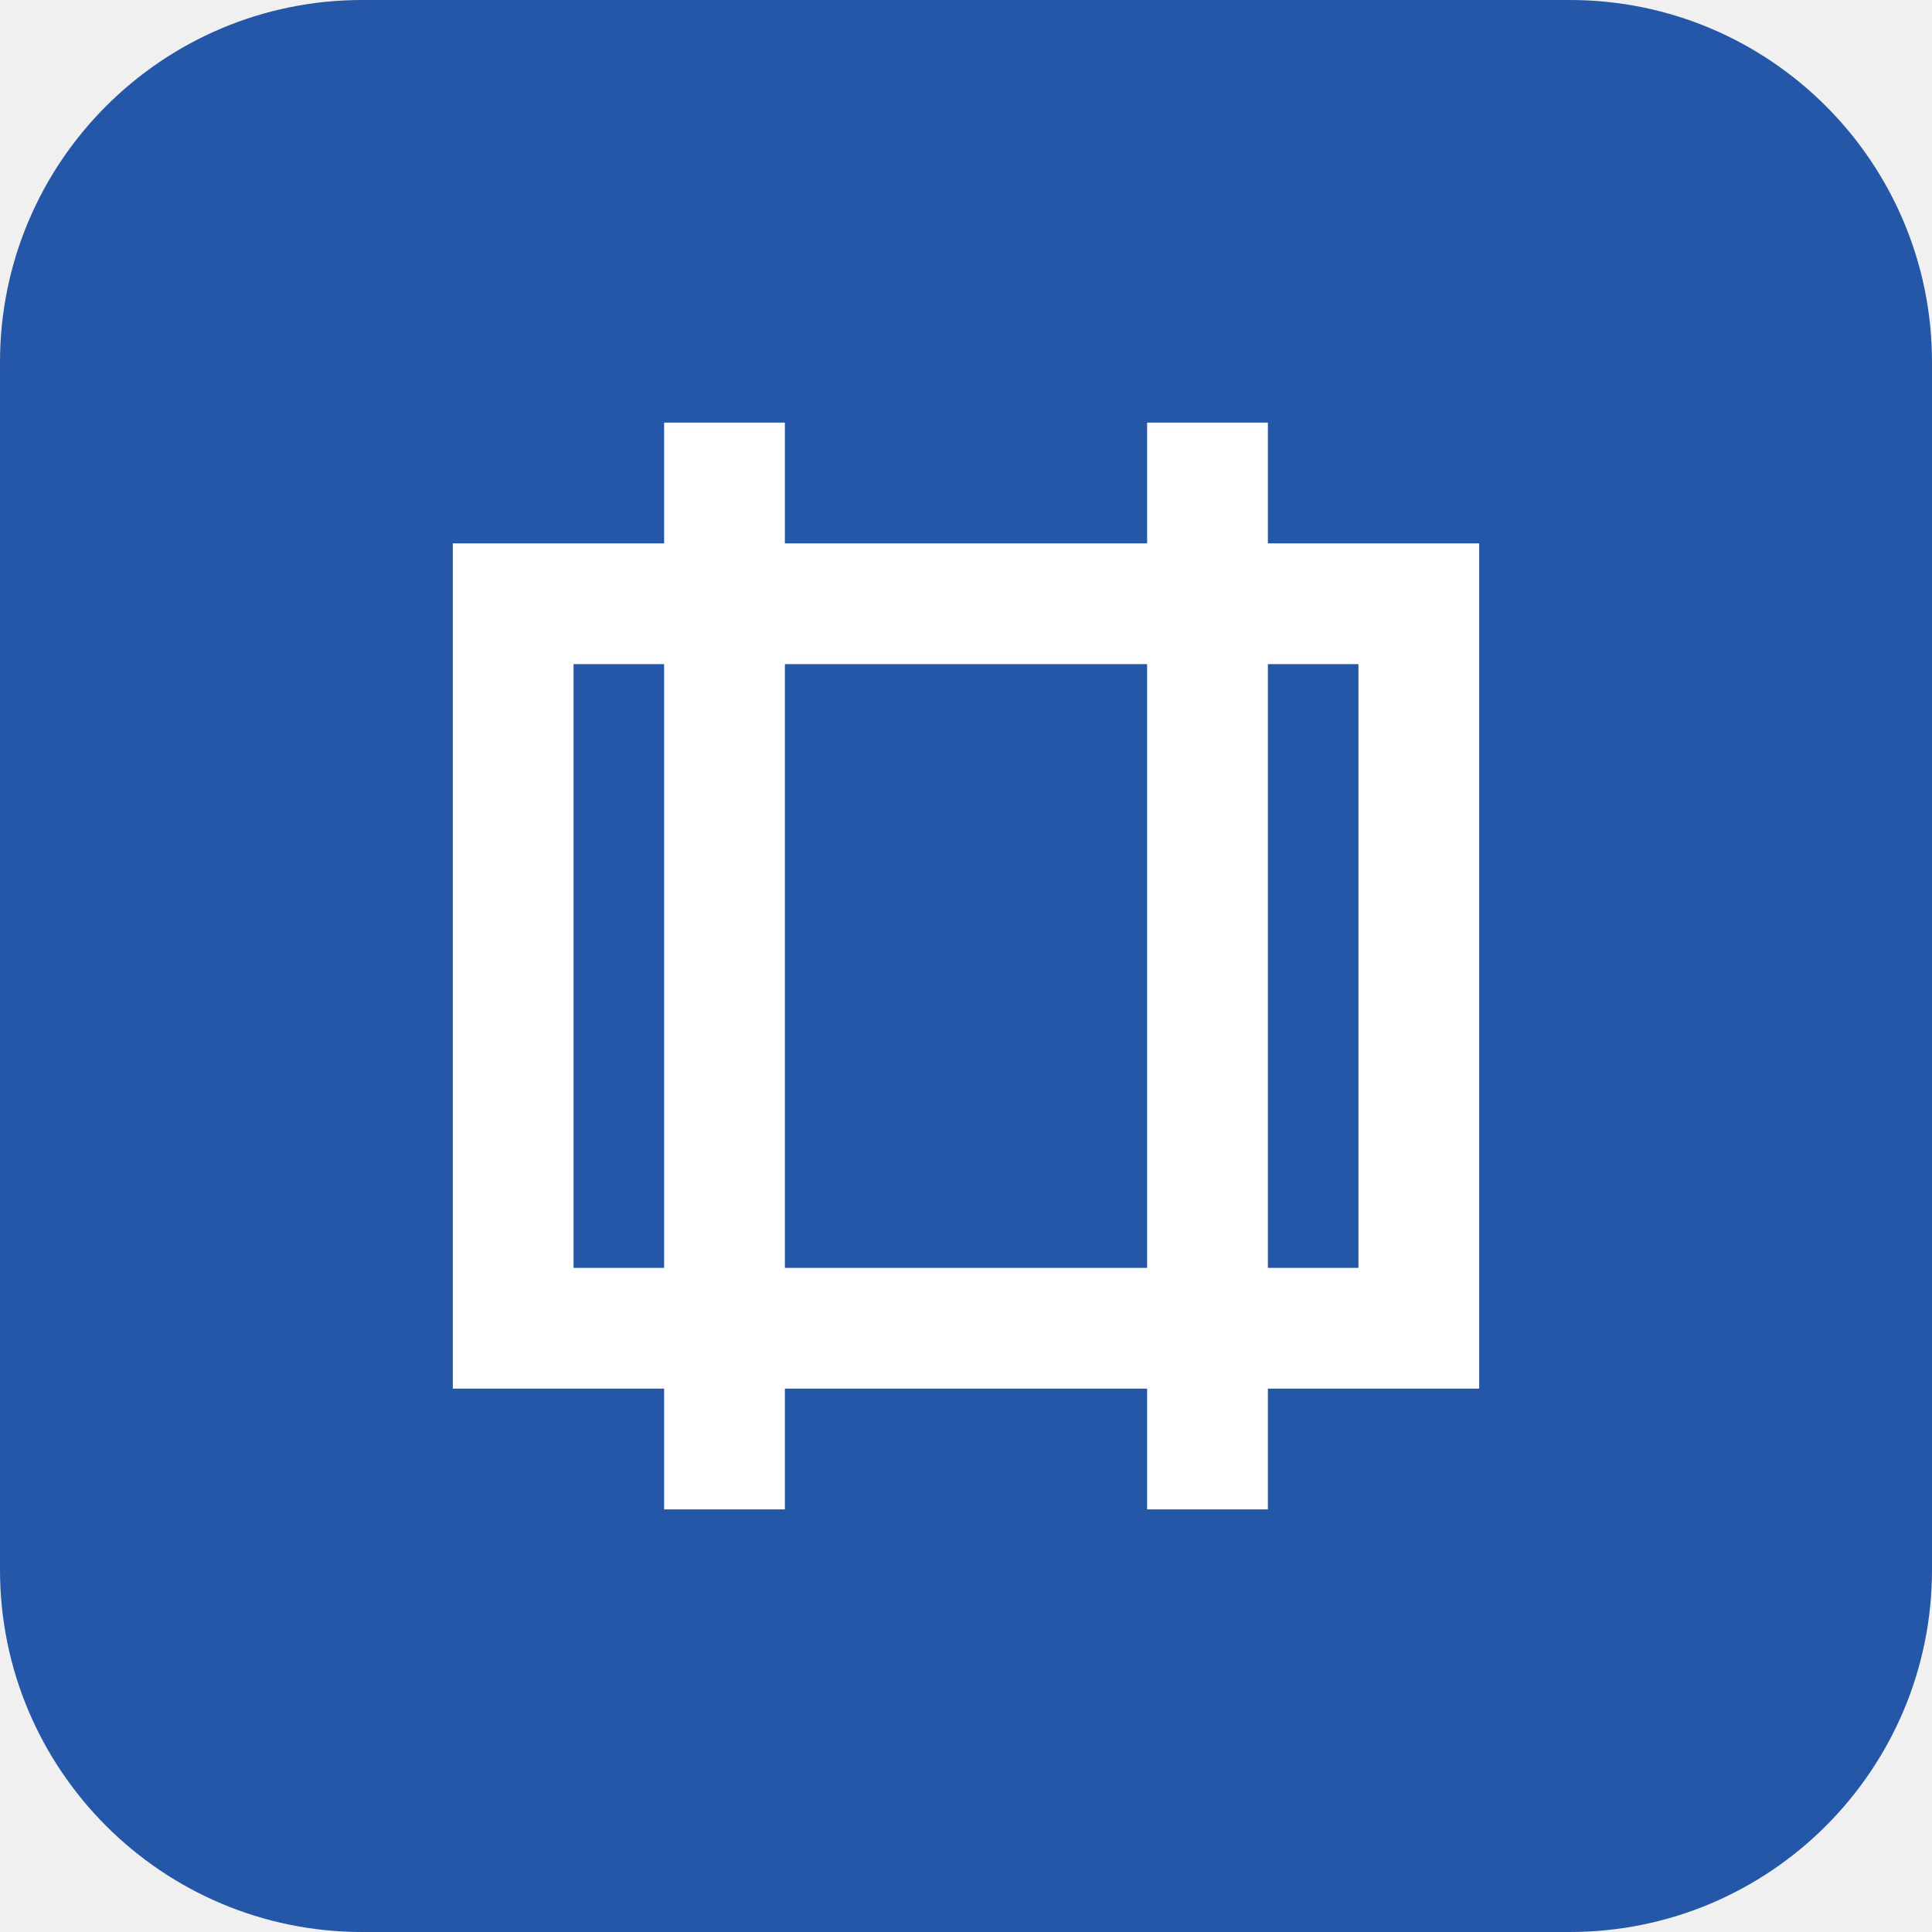
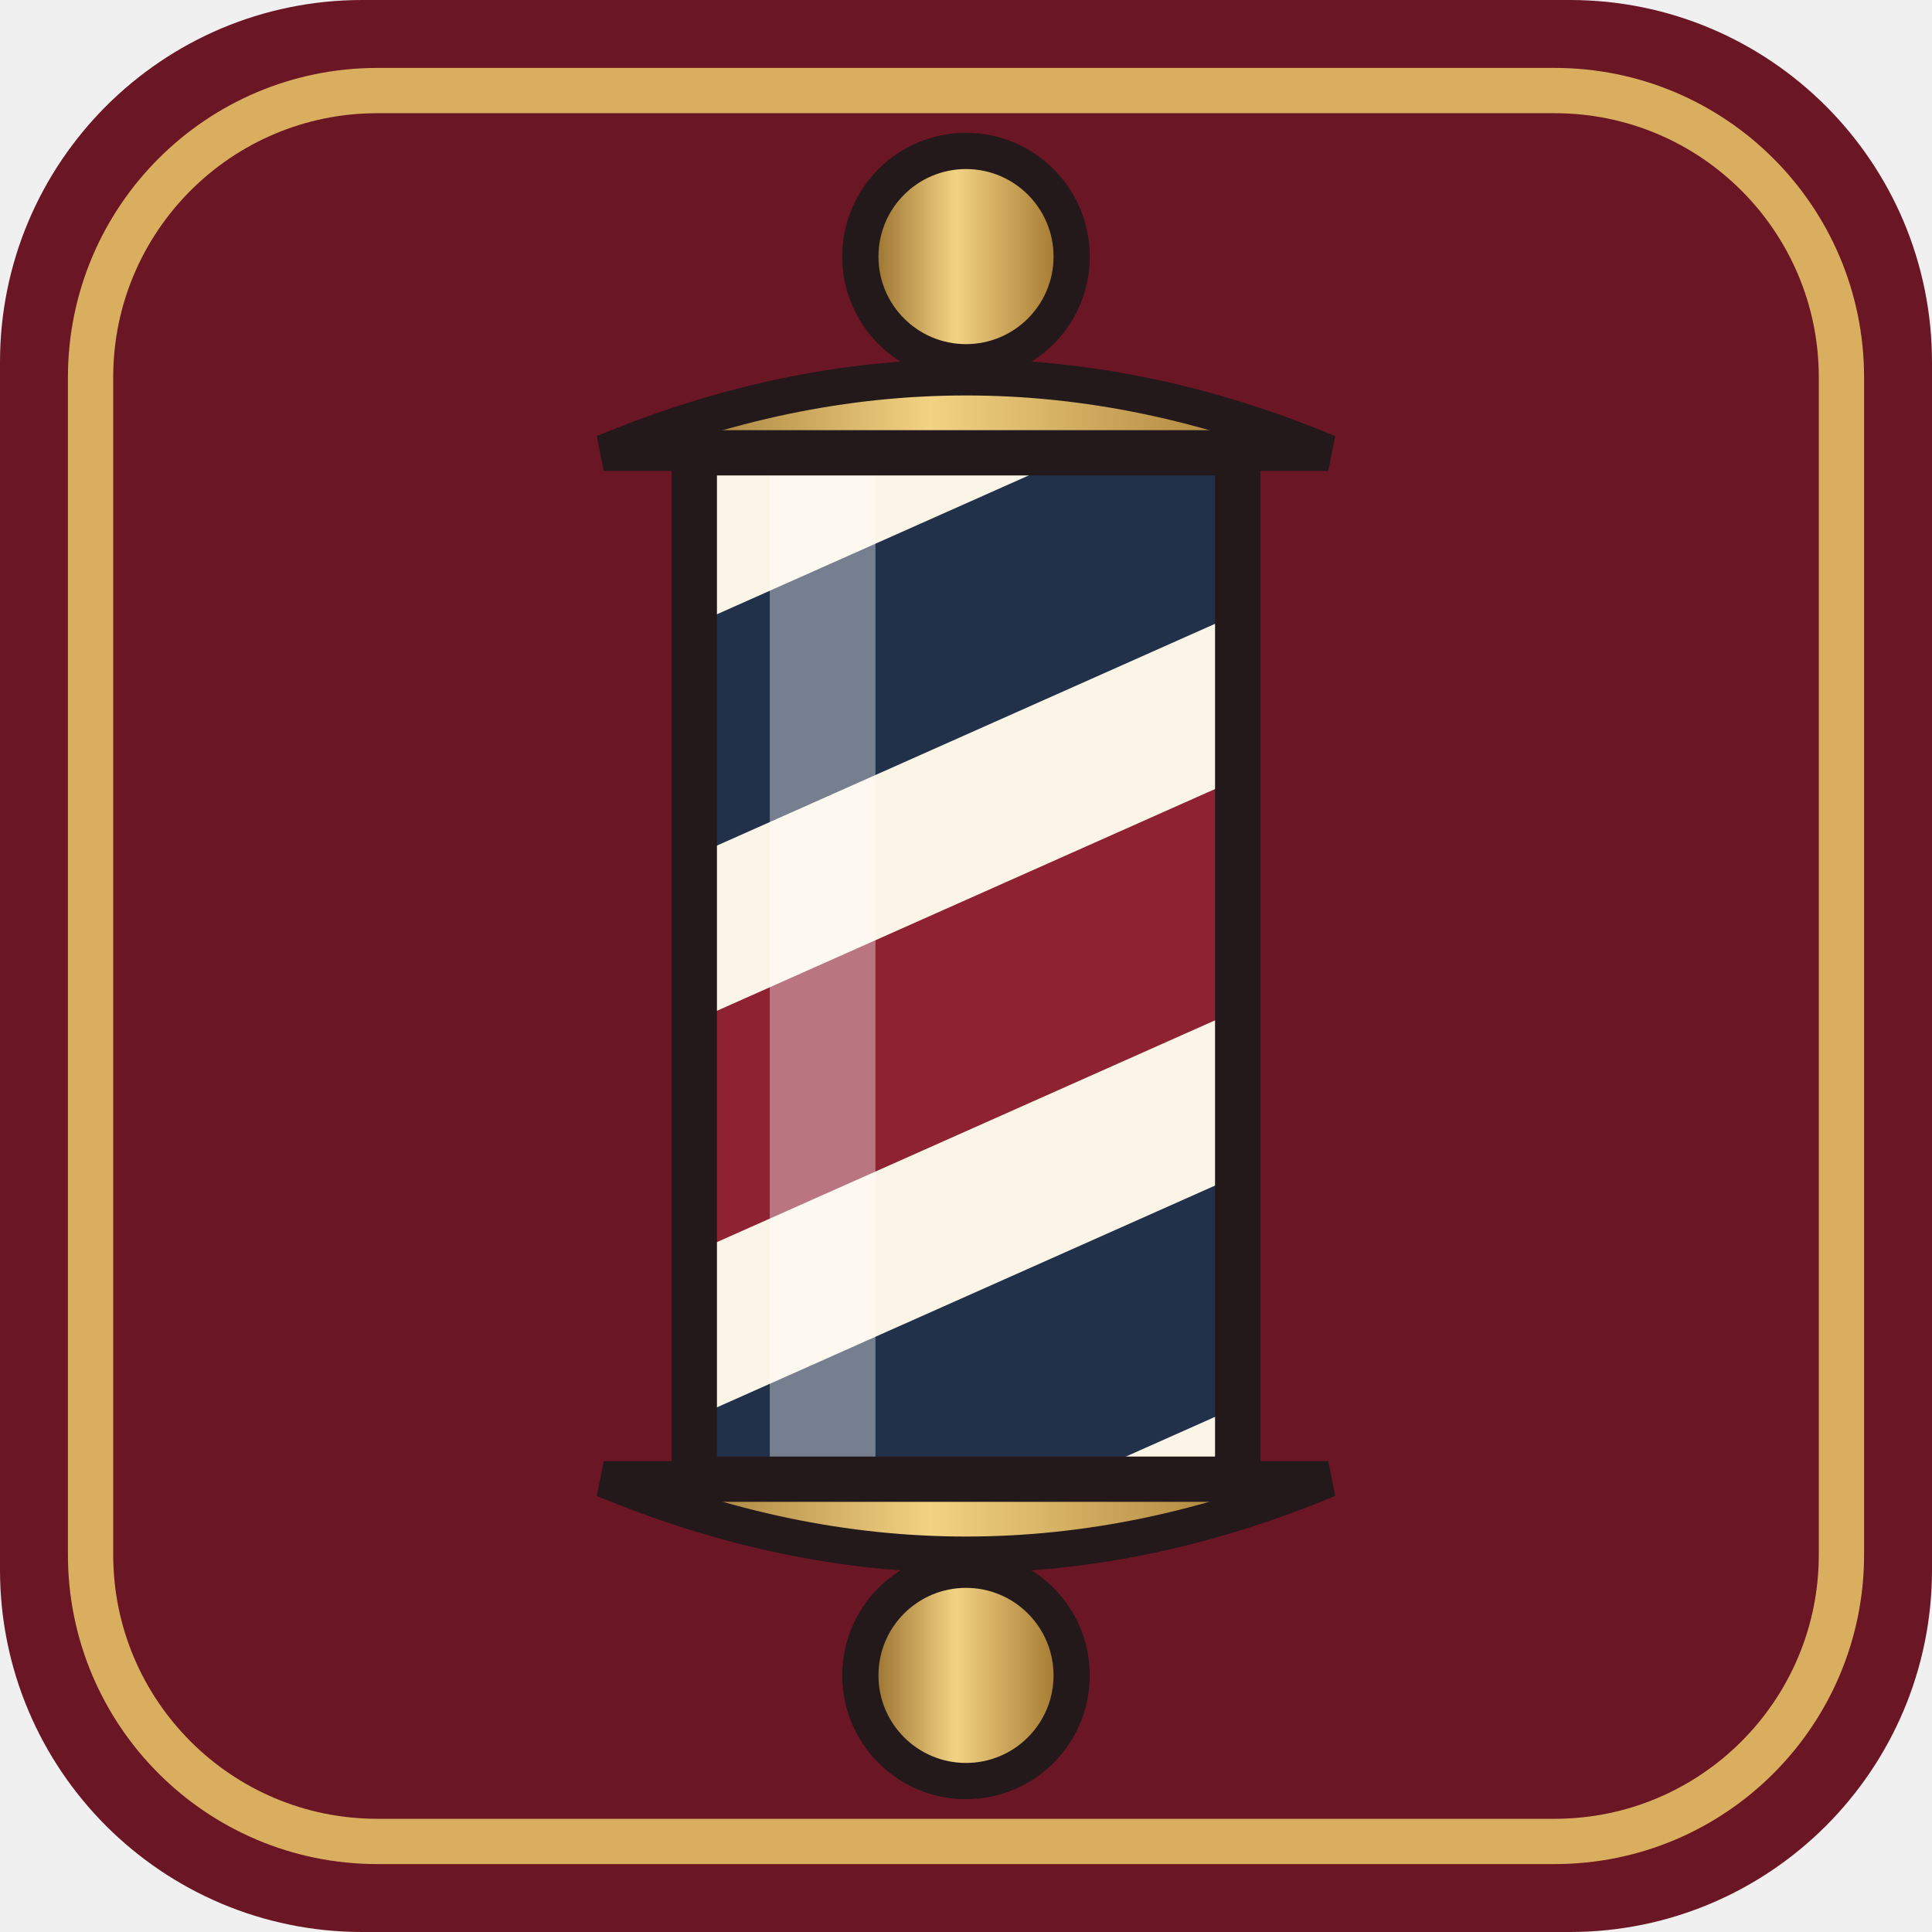
<svg xmlns="http://www.w3.org/2000/svg" viewBox="0 0 64 64">
-   <rect width="64" height="64" rx="12" fill="#2457a7" />
-   <path d="M17 20h30v24H17zM24 14v36M40 14v36" fill="none" stroke="#fff" stroke-width="4" />
+   <defs>
+     <clipPath id="pole-tube">
+       <rect x="23" y="15" width="18" height="34" rx="2" />
+     </clipPath>
+     <linearGradient id="brass" x1="0" y1="0" x2="1" y2="0">
+       <stop offset="0%" stop-color="#8C6322" />
+       <stop offset="45%" stop-color="#F2D283" />
+       <stop offset="100%" stop-color="#9A6E26" />
+     </linearGradient>
+   </defs>
+   <rect width="64" height="64" rx="12" fill="#6B1624" />
+   <rect x="3" y="3" width="58" height="58" rx="9.5" fill="none" stroke="#D9AE5F" stroke-width="1.5" />
+   <circle cx="32" cy="8.5" r="3.5" fill="url(#brass)" stroke="#23181A" stroke-width="1.2" />
+   <path d="M20 15 Q32 10 44 15 Z" fill="url(#brass)" stroke="#23181A" stroke-width="1.2" />
+   <path d="M20 49 Q32 54 44 49 Z" fill="url(#brass)" stroke="#23181A" stroke-width="1.2" />
+   <circle cx="32" cy="55.5" r="3.5" fill="url(#brass)" stroke="#23181A" stroke-width="1.2" />
+   <rect x="23" y="15" width="18" height="34" fill="#FBF5E8" />
+   <g clip-path="url(#pole-tube)">
+     <g transform="rotate(-24 32 32)">
+       <rect x="10" y="6" width="44" height="7" fill="#8F2232" />
+       <rect x="10" y="18" width="44" height="7" fill="#22314A" />
+       <rect x="10" y="30" width="44" height="7" fill="#8F2232" />
+       <rect x="10" y="42" width="44" height="7" fill="#22314A" />
+       <rect x="10" y="54" width="44" height="7" fill="#8F2232" />
+     </g>
+     <rect x="25.5" y="15" width="3.5" height="34" fill="#FFFFFF" opacity="0.38" />
+   </g>
+   <rect x="23" y="15" width="18" height="34" fill="none" stroke="#23181A" stroke-width="1.5" />
</svg>
